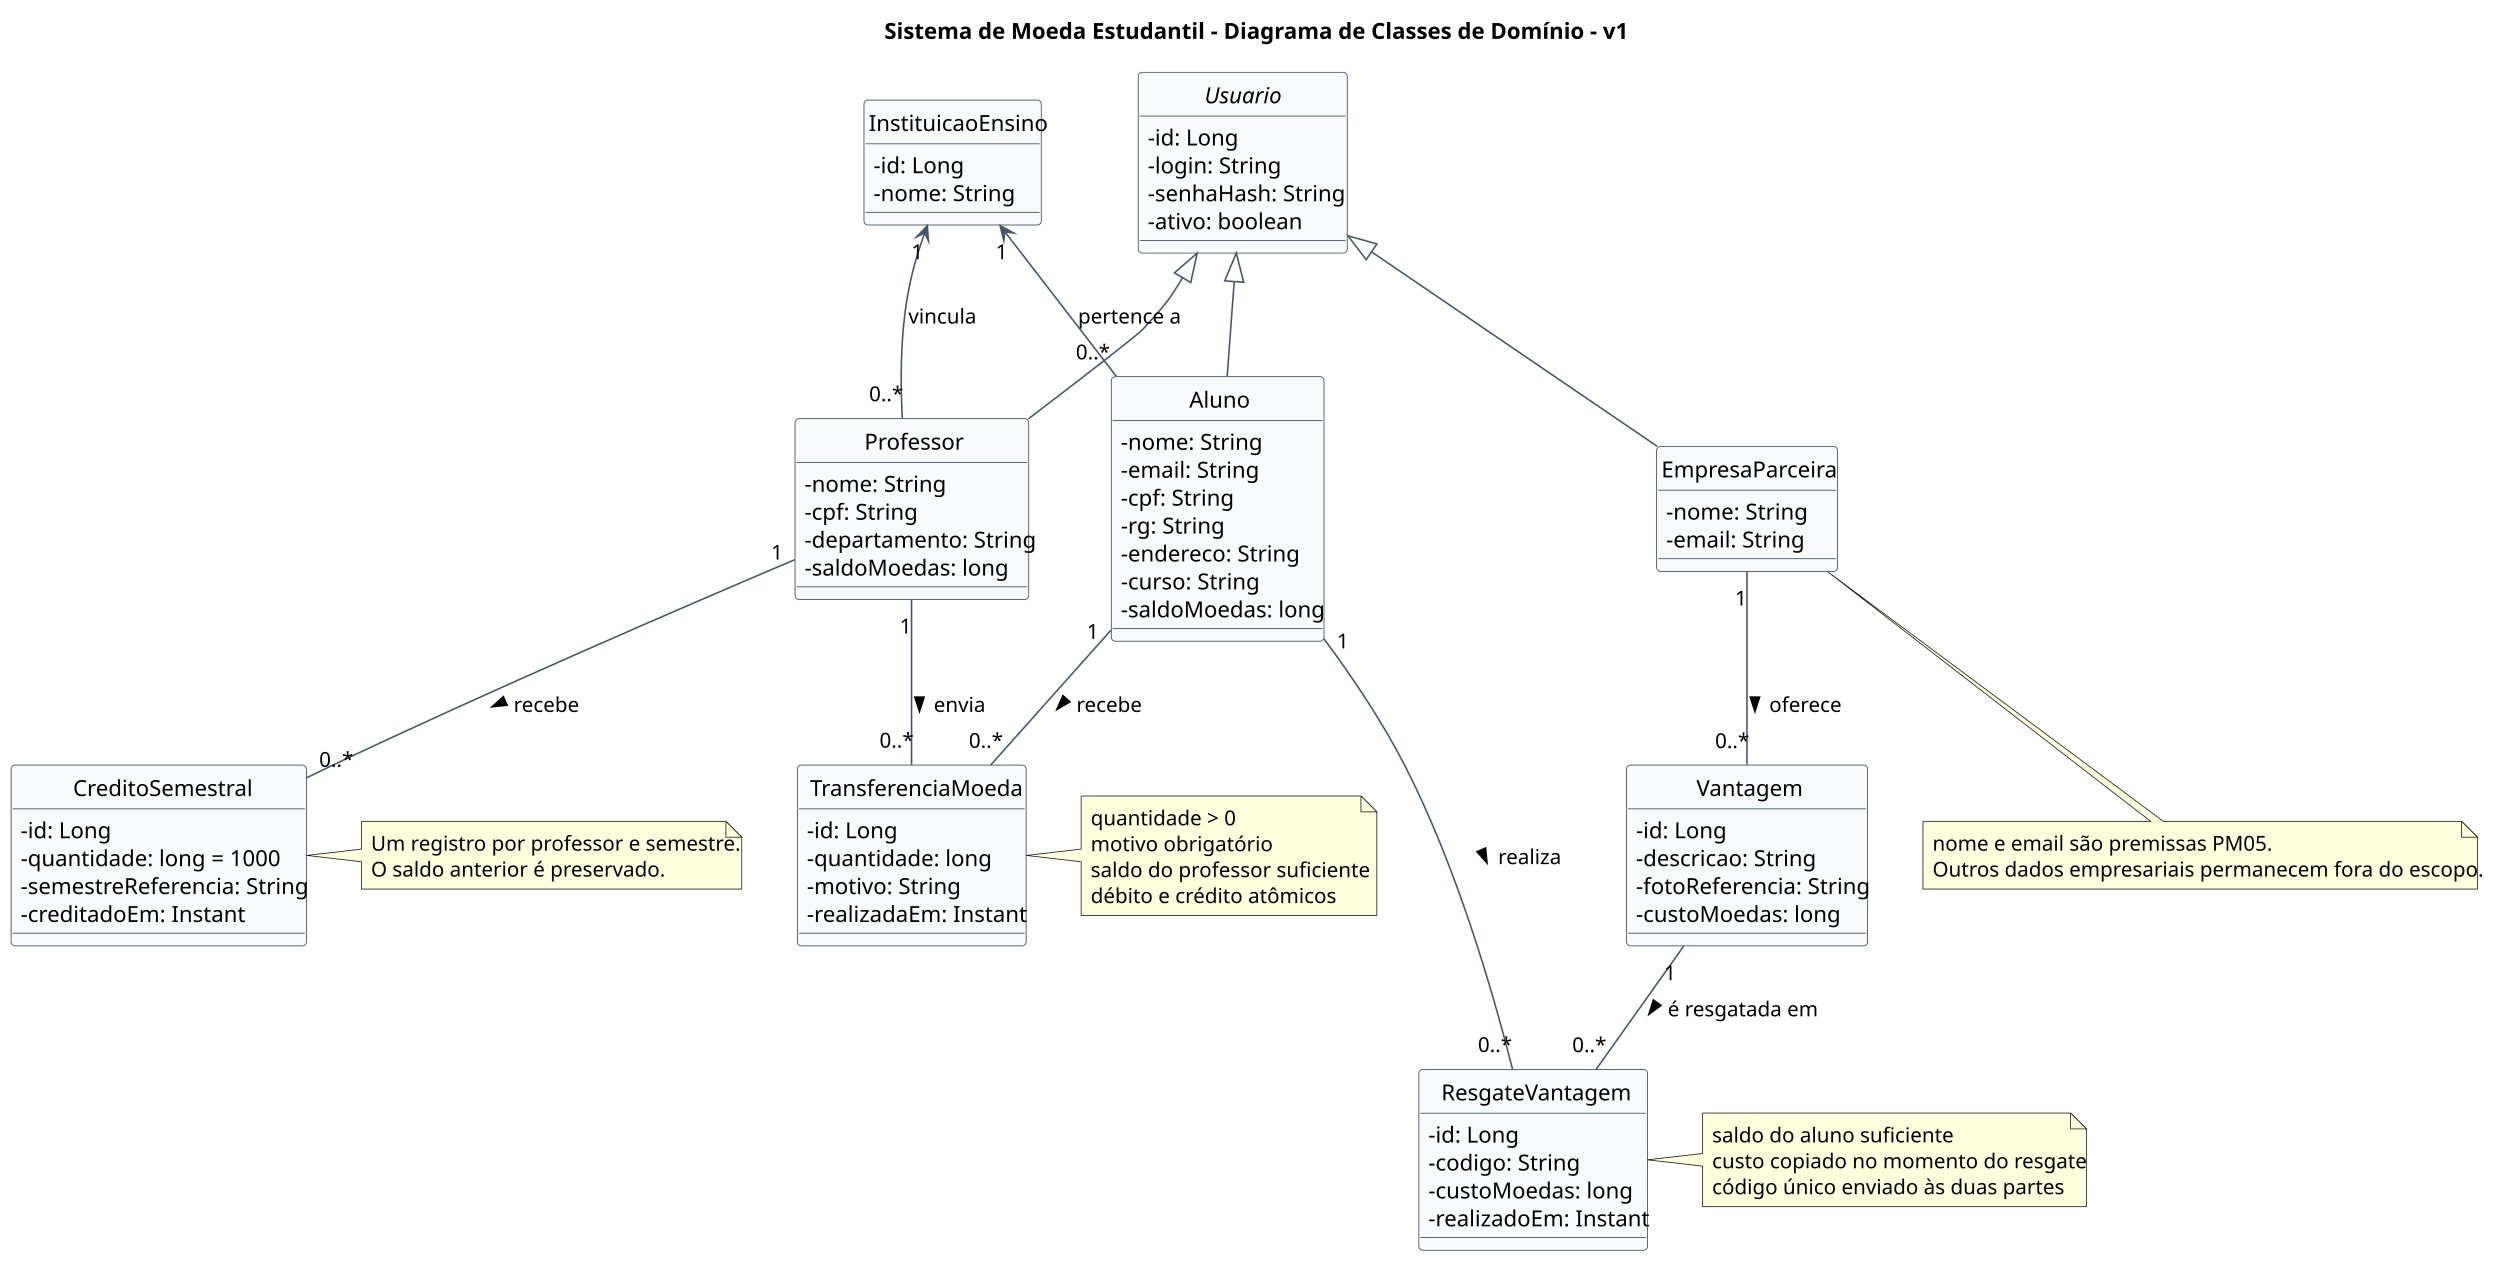
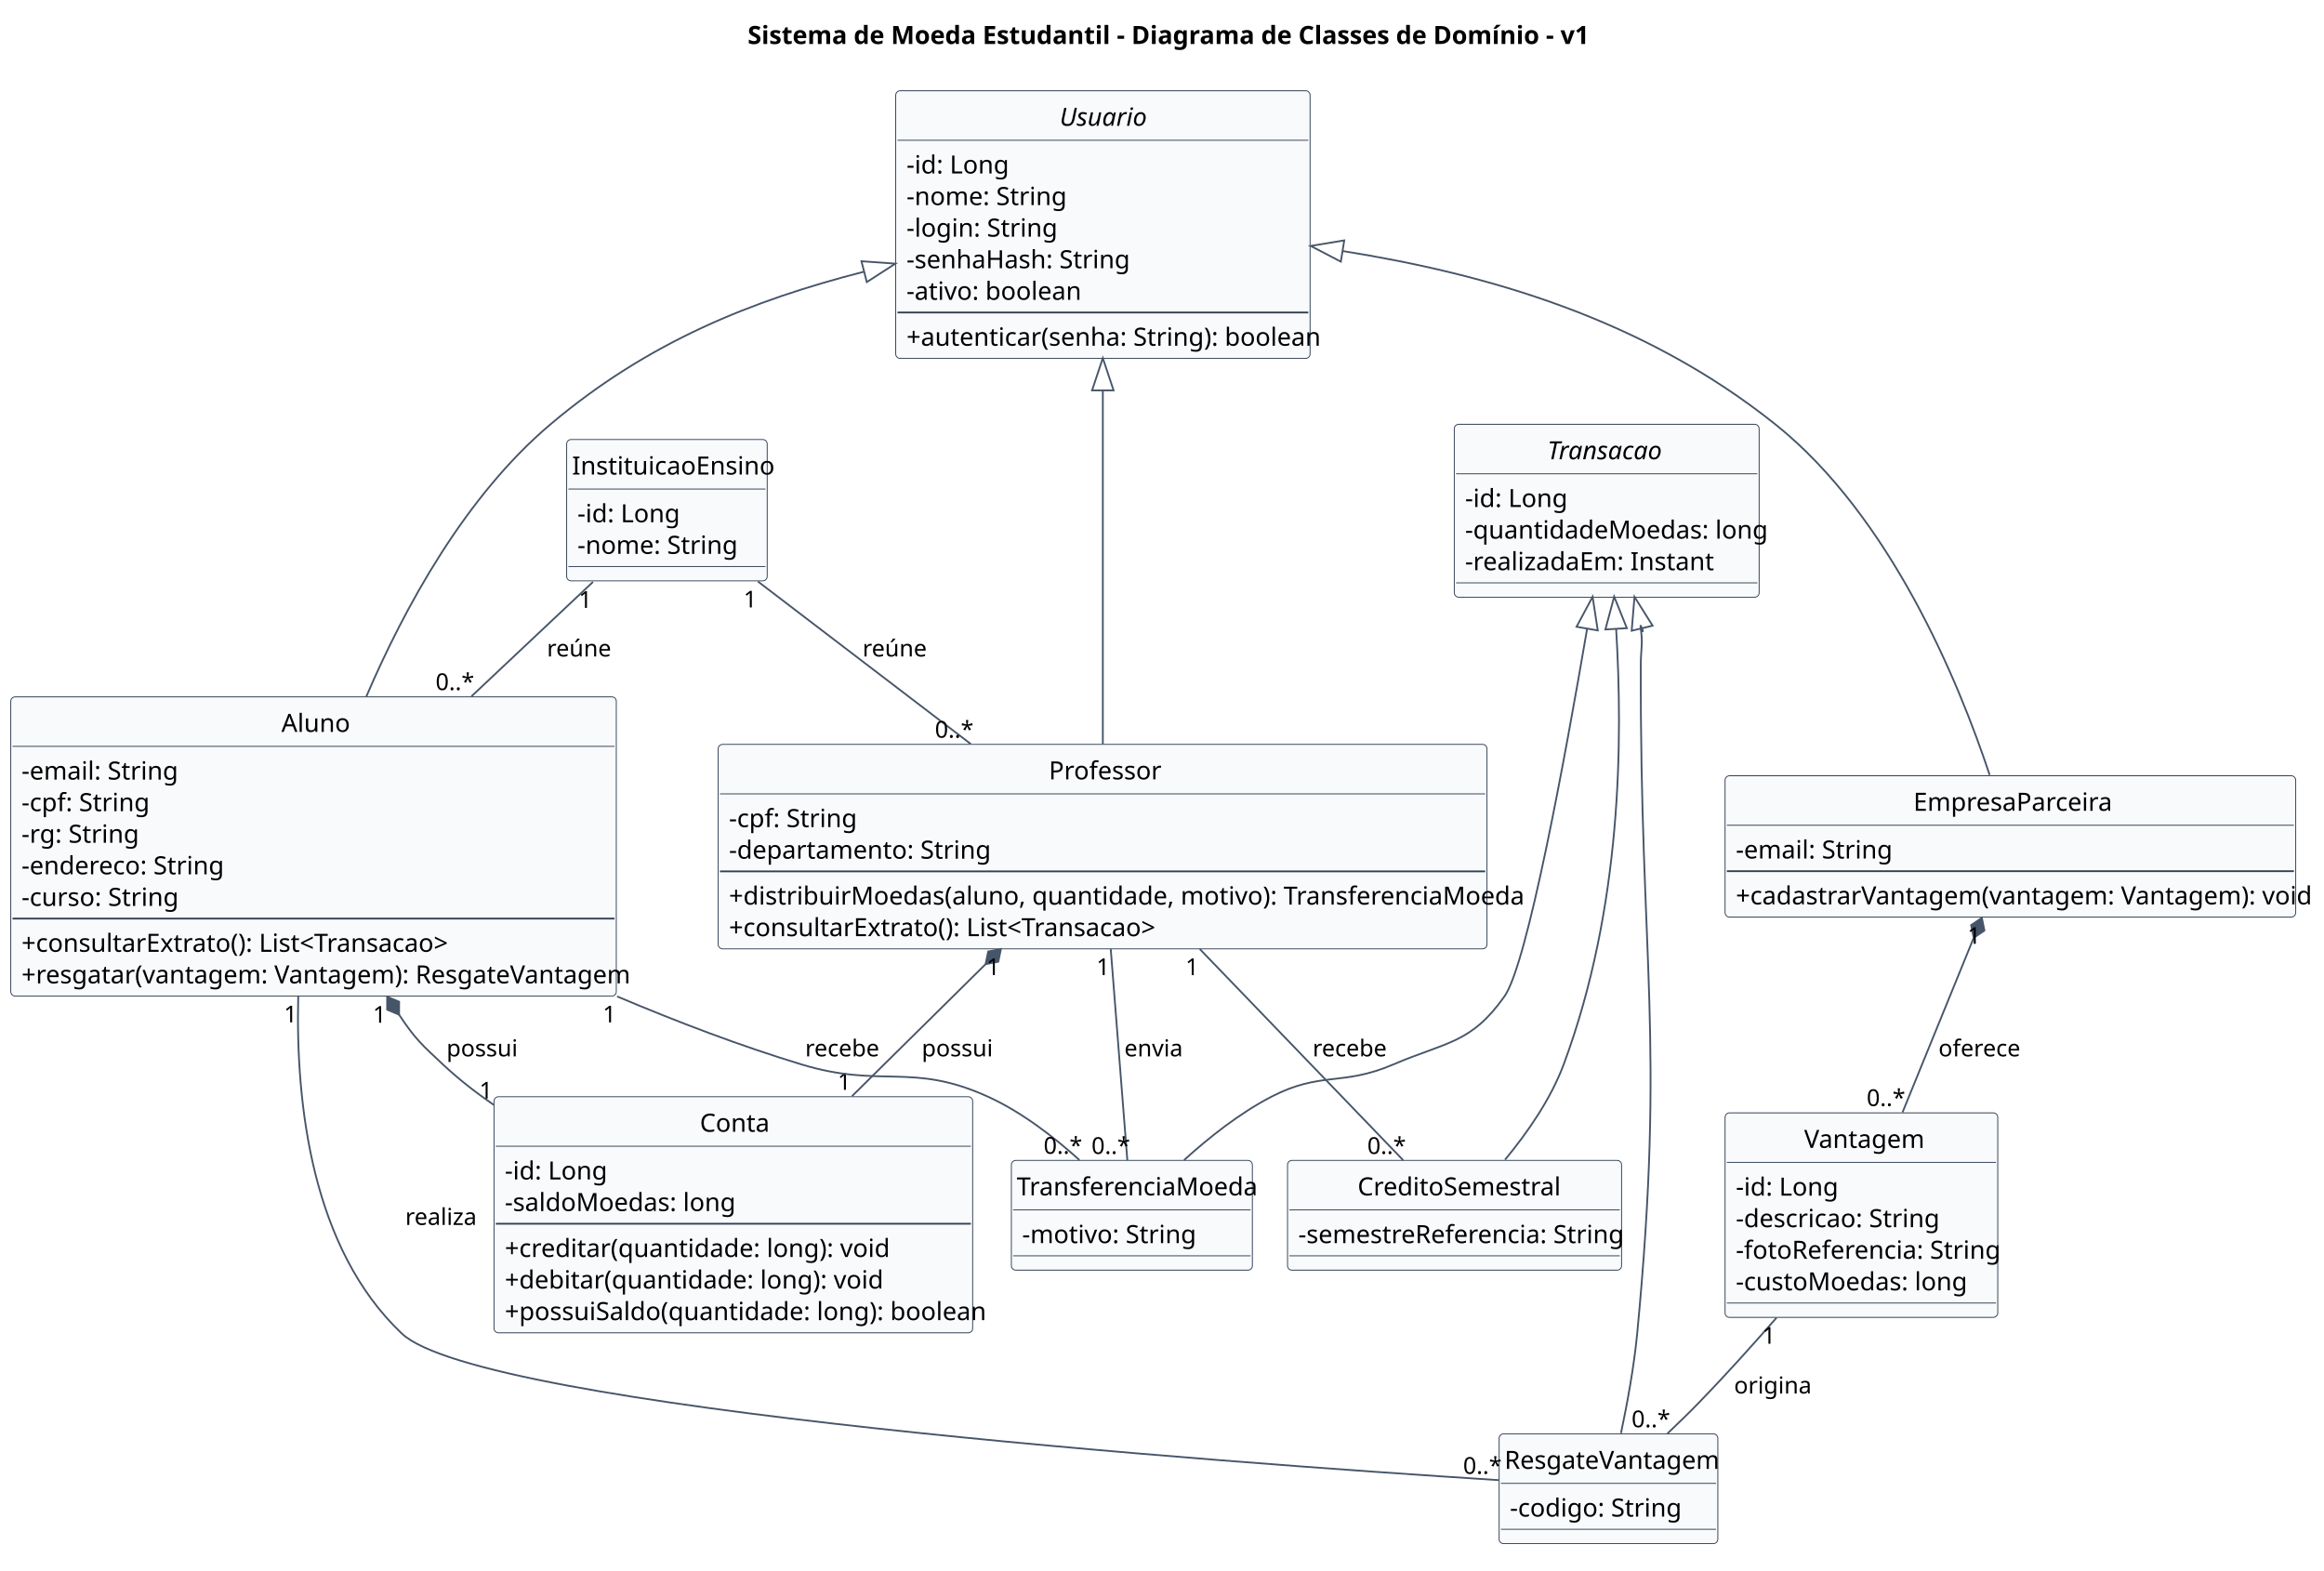
- <svg xmlns="http://www.w3.org/2000/svg" version="1.1" data-diagram-type="CLASS" style="width:1577px;height:803px;background:#FFFFFF;" width="1577px" height="803px" viewBox="0 0 1577 803" zoomAndPan="magnify" preserveAspectRatio="none" contentStyleType="text/css">
+ <svg xmlns="http://www.w3.org/2000/svg" version="1.1" data-diagram-type="CLASS" style="width:1296px;height:876px;background:#FFFFFF;" width="1296px" height="876px" viewBox="0 0 1296 876" zoomAndPan="magnify" preserveAspectRatio="none" contentStyleType="text/css">
  <defs />
  <g font-family="sans-serif" lengthAdjust="spacing">
-     <g class="title" data-source-line="1">
-       <text x="557.823" y="24.533" fill="#000" font-size="14" textLength="455.13" font-weight="700">Sistema de Moeda Estudantil - Diagrama de Classes de Domínio - v1</text>
+     <g class="title" data-source-line="2">
+       <text x="416.935" y="24.533" fill="#000" font-size="14" textLength="455.13" font-weight="700">Sistema de Moeda Estudantil - Diagrama de Classes de Domínio - v1</text>
    </g>
-     <g class="entity" data-qualified-name="Usuario" id="ent0001" data-source-line="11">
-       <rect x="718" y="45.609" width="131.841" height="114.047" fill="#F8FAFC" style="stroke:#334155;stroke-width:0.5;" rx="2.5" ry="2.5" />
-       <text x="759.8" y="65.143" fill="#000" font-size="14" textLength="48.241" font-style="italic">Usuario</text>
-       <line x1="719" y1="73.219" x2="848.841" y2="73.219" style="stroke:#334155;stroke-width:0.5;" />
-       <text x="724" y="91.752" fill="#000" font-size="14" textLength="54.482">-id: Long</text>
-       <text x="724" y="109.361" fill="#000" font-size="14" textLength="78.593">-login: String</text>
-       <text x="724" y="126.971" fill="#000" font-size="14" textLength="119.841">-senhaHash: String</text>
-       <text x="724" y="144.58" fill="#000" font-size="14" textLength="91.841">-ativo: boolean</text>
-       <line x1="719" y1="151.656" x2="848.841" y2="151.656" style="stroke:#334155;stroke-width:0.5;" />
+     <g class="entity" data-qualified-name="Usuario" id="ent0001" data-source-line="15">
+       <rect x="499.5" y="50.609" width="231.085" height="149.266" fill="#F8FAFC" style="stroke:#334155;stroke-width:0.5;" rx="2.5" ry="2.5" />
+       <text x="590.922" y="70.143" fill="#000" font-size="14" textLength="48.241" font-style="italic">Usuario</text>
+       <line x1="500.5" y1="78.219" x2="729.585" y2="78.219" style="stroke:#334155;stroke-width:0.5;" />
+       <text x="505.5" y="96.752" fill="#000" font-size="14" textLength="54.482">-id: Long</text>
+       <text x="505.5" y="114.361" fill="#000" font-size="14" textLength="84.034">-nome: String</text>
+       <text x="505.5" y="131.971" fill="#000" font-size="14" textLength="78.593">-login: String</text>
+       <text x="505.5" y="149.58" fill="#000" font-size="14" textLength="119.841">-senhaHash: String</text>
+       <text x="505.5" y="167.189" fill="#000" font-size="14" textLength="91.841">-ativo: boolean</text>
+       <line x1="500.5" y1="174.266" x2="729.585" y2="174.266" style="stroke:#334155;stroke-width:1;" />
+       <text x="505.5" y="192.799" fill="#000" font-size="14" textLength="219.085">+autenticar(senha: String): boolean</text>
    </g>
-     <g class="entity" data-qualified-name="Aluno" id="ent0002" data-source-line="18">
-       <rect x="701" y="237.609" width="134.186" height="166.875" fill="#F8FAFC" style="stroke:#334155;stroke-width:0.5;" rx="2.5" ry="2.5" />
-       <text x="750.189" y="257.143" fill="#000" font-size="14" textLength="35.807">Aluno</text>
-       <line x1="702" y1="265.219" x2="834.186" y2="265.219" style="stroke:#334155;stroke-width:0.5;" />
-       <text x="707" y="283.752" fill="#000" font-size="14" textLength="84.034">-nome: String</text>
-       <text x="707" y="301.361" fill="#000" font-size="14" textLength="82.469">-email: String</text>
-       <text x="707" y="318.971" fill="#000" font-size="14" textLength="67.689">-cpf: String</text>
-       <text x="707" y="336.58" fill="#000" font-size="14" textLength="61.462">-rg: String</text>
-       <text x="707" y="354.189" fill="#000" font-size="14" textLength="107.393">-endereco: String</text>
-       <text x="707" y="371.799" fill="#000" font-size="14" textLength="83.248">-curso: String</text>
-       <text x="707" y="389.408" fill="#000" font-size="14" textLength="122.186">-saldoMoedas: long</text>
-       <line x1="702" y1="396.484" x2="834.186" y2="396.484" style="stroke:#334155;stroke-width:0.5;" />
+     <g class="entity" data-qualified-name="Aluno" id="ent0002" data-source-line="25">
+       <rect x="6" y="388.609" width="337.685" height="166.875" fill="#F8FAFC" style="stroke:#334155;stroke-width:0.5;" rx="2.5" ry="2.5" />
+       <text x="156.939" y="408.143" fill="#000" font-size="14" textLength="35.807">Aluno</text>
+       <line x1="7" y1="416.219" x2="342.685" y2="416.219" style="stroke:#334155;stroke-width:0.5;" />
+       <text x="12" y="434.752" fill="#000" font-size="14" textLength="82.469">-email: String</text>
+       <text x="12" y="452.361" fill="#000" font-size="14" textLength="67.689">-cpf: String</text>
+       <text x="12" y="469.971" fill="#000" font-size="14" textLength="61.462">-rg: String</text>
+       <text x="12" y="487.58" fill="#000" font-size="14" textLength="107.393">-endereco: String</text>
+       <text x="12" y="505.189" fill="#000" font-size="14" textLength="83.248">-curso: String</text>
+       <line x1="7" y1="512.266" x2="342.685" y2="512.266" style="stroke:#334155;stroke-width:1;" />
+       <text x="12" y="530.799" fill="#000" font-size="14" textLength="230.72">+consultarExtrato(): List&lt;Transacao&gt;</text>
+       <text x="12" y="548.408" fill="#000" font-size="14" textLength="325.685">+resgatar(vantagem: Vantagem): ResgateVantagem</text>
    </g>
-     <g class="entity" data-qualified-name="Professor" id="ent0003" data-source-line="28">
-       <rect x="501.5" y="264.109" width="147.406" height="114.047" fill="#F8FAFC" style="stroke:#334155;stroke-width:0.5;" rx="2.5" ry="2.5" />
-       <text x="545.248" y="283.643" fill="#000" font-size="14" textLength="59.91">Professor</text>
-       <line x1="502.5" y1="291.719" x2="647.906" y2="291.719" style="stroke:#334155;stroke-width:0.5;" />
-       <text x="507.5" y="310.252" fill="#000" font-size="14" textLength="84.034">-nome: String</text>
-       <text x="507.5" y="327.861" fill="#000" font-size="14" textLength="67.689">-cpf: String</text>
-       <text x="507.5" y="345.471" fill="#000" font-size="14" textLength="135.406">-departamento: String</text>
-       <text x="507.5" y="363.08" fill="#000" font-size="14" textLength="122.186">-saldoMoedas: long</text>
-       <line x1="502.5" y1="370.156" x2="647.906" y2="370.156" style="stroke:#334155;stroke-width:0.5;" />
+     <g class="entity" data-qualified-name="Professor" id="ent0003" data-source-line="36">
+       <rect x="400.5" y="415.109" width="428.726" height="114.047" fill="#F8FAFC" style="stroke:#334155;stroke-width:0.5;" rx="2.5" ry="2.5" />
+       <text x="584.908" y="434.643" fill="#000" font-size="14" textLength="59.91">Professor</text>
+       <line x1="401.5" y1="442.719" x2="828.226" y2="442.719" style="stroke:#334155;stroke-width:0.5;" />
+       <text x="406.5" y="461.252" fill="#000" font-size="14" textLength="67.689">-cpf: String</text>
+       <text x="406.5" y="478.861" fill="#000" font-size="14" textLength="135.406">-departamento: String</text>
+       <line x1="401.5" y1="485.938" x2="828.226" y2="485.938" style="stroke:#334155;stroke-width:1;" />
+       <text x="406.5" y="504.471" fill="#000" font-size="14" textLength="416.726">+distribuirMoedas(aluno, quantidade, motivo): TransferenciaMoeda</text>
+       <text x="406.5" y="522.08" fill="#000" font-size="14" textLength="230.72">+consultarExtrato(): List&lt;Transacao&gt;</text>
    </g>
-     <g class="entity" data-qualified-name="EmpresaParceira" id="ent0004" data-source-line="35">
-       <rect x="1045" y="281.609" width="114.151" height="78.828" fill="#F8FAFC" style="stroke:#334155;stroke-width:0.5;" rx="2.5" ry="2.5" />
-       <text x="1048" y="301.143" fill="#000" font-size="14" textLength="108.151">EmpresaParceira</text>
-       <line x1="1046" y1="309.219" x2="1158.151" y2="309.219" style="stroke:#334155;stroke-width:0.5;" />
-       <text x="1051" y="327.752" fill="#000" font-size="14" textLength="84.034">-nome: String</text>
-       <text x="1051" y="345.361" fill="#000" font-size="14" textLength="82.469">-email: String</text>
-       <line x1="1046" y1="352.438" x2="1158.151" y2="352.438" style="stroke:#334155;stroke-width:0.5;" />
+     <g class="entity" data-qualified-name="EmpresaParceira" id="ent0004" data-source-line="44">
+       <rect x="962" y="432.609" width="318.223" height="78.828" fill="#F8FAFC" style="stroke:#334155;stroke-width:0.5;" rx="2.5" ry="2.5" />
+       <text x="1067.036" y="452.143" fill="#000" font-size="14" textLength="108.151">EmpresaParceira</text>
+       <line x1="963" y1="460.219" x2="1279.223" y2="460.219" style="stroke:#334155;stroke-width:0.5;" />
+       <text x="968" y="478.752" fill="#000" font-size="14" textLength="82.469">-email: String</text>
+       <line x1="963" y1="485.828" x2="1279.223" y2="485.828" style="stroke:#334155;stroke-width:1;" />
+       <text x="968" y="504.361" fill="#000" font-size="14" textLength="306.223">+cadastrarVantagem(vantagem: Vantagem): void</text>
    </g>
-     <g class="entity" data-qualified-name="InstituicaoEnsino" id="ent0005" data-source-line="40">
-       <rect x="545" y="63.109" width="111.841" height="78.828" fill="#F8FAFC" style="stroke:#334155;stroke-width:0.5;" rx="2.5" ry="2.5" />
-       <text x="548" y="82.643" fill="#000" font-size="14" textLength="105.841">InstituicaoEnsino</text>
-       <line x1="546" y1="90.719" x2="655.841" y2="90.719" style="stroke:#334155;stroke-width:0.5;" />
-       <text x="551" y="109.252" fill="#000" font-size="14" textLength="54.482">-id: Long</text>
-       <text x="551" y="126.861" fill="#000" font-size="14" textLength="84.034">-nome: String</text>
-       <line x1="546" y1="133.938" x2="655.841" y2="133.938" style="stroke:#334155;stroke-width:0.5;" />
+     <g class="entity" data-qualified-name="Conta" id="ent0005" data-source-line="50">
+       <rect x="275.5" y="611.609" width="266.919" height="131.656" fill="#F8FAFC" style="stroke:#334155;stroke-width:0.5;" rx="2.5" ry="2.5" />
+       <text x="390.28" y="631.143" fill="#000" font-size="14" textLength="37.358">Conta</text>
+       <line x1="276.5" y1="639.219" x2="541.419" y2="639.219" style="stroke:#334155;stroke-width:0.5;" />
+       <text x="281.5" y="657.752" fill="#000" font-size="14" textLength="54.482">-id: Long</text>
+       <text x="281.5" y="675.361" fill="#000" font-size="14" textLength="122.186">-saldoMoedas: long</text>
+       <line x1="276.5" y1="682.438" x2="541.419" y2="682.438" style="stroke:#334155;stroke-width:1;" />
+       <text x="281.5" y="700.971" fill="#000" font-size="14" textLength="201.182">+creditar(quantidade: long): void</text>
+       <text x="281.5" y="718.58" fill="#000" font-size="14" textLength="197.306">+debitar(quantidade: long): void</text>
+       <text x="281.5" y="736.189" fill="#000" font-size="14" textLength="254.919">+possuiSaldo(quantidade: long): boolean</text>
    </g>
-     <g class="entity" data-qualified-name="Vantagem" id="ent0006" data-source-line="45">
-       <rect x="1026" y="482.609" width="152.068" height="114.047" fill="#F8FAFC" style="stroke:#334155;stroke-width:0.5;" rx="2.5" ry="2.5" />
-       <text x="1070.124" y="502.143" fill="#000" font-size="14" textLength="63.82">Vantagem</text>
-       <line x1="1027" y1="510.219" x2="1177.068" y2="510.219" style="stroke:#334155;stroke-width:0.5;" />
-       <text x="1032" y="528.752" fill="#000" font-size="14" textLength="54.482">-id: Long</text>
-       <text x="1032" y="546.361" fill="#000" font-size="14" textLength="108.931">-descricao: String</text>
-       <text x="1032" y="563.971" fill="#000" font-size="14" textLength="140.068">-fotoReferencia: String</text>
-       <text x="1032" y="581.58" fill="#000" font-size="14" textLength="122.179">-custoMoedas: long</text>
-       <line x1="1027" y1="588.656" x2="1177.068" y2="588.656" style="stroke:#334155;stroke-width:0.5;" />
+     <g class="entity" data-qualified-name="InstituicaoEnsino" id="ent0006" data-source-line="59">
+       <rect x="316" y="245.109" width="111.841" height="78.828" fill="#F8FAFC" style="stroke:#334155;stroke-width:0.5;" rx="2.5" ry="2.5" />
+       <text x="319" y="264.643" fill="#000" font-size="14" textLength="105.841">InstituicaoEnsino</text>
+       <line x1="317" y1="272.719" x2="426.841" y2="272.719" style="stroke:#334155;stroke-width:0.5;" />
+       <text x="322" y="291.252" fill="#000" font-size="14" textLength="54.482">-id: Long</text>
+       <text x="322" y="308.861" fill="#000" font-size="14" textLength="84.034">-nome: String</text>
+       <line x1="317" y1="315.938" x2="426.841" y2="315.938" style="stroke:#334155;stroke-width:0.5;" />
    </g>
-     <g class="entity" data-qualified-name="TransferenciaMoeda" id="ent0007" data-source-line="52">
-       <rect x="503" y="482.609" width="144.282" height="114.047" fill="#F8FAFC" style="stroke:#334155;stroke-width:0.5;" rx="2.5" ry="2.5" />
-       <text x="510.941" y="502.143" fill="#000" font-size="14" textLength="128.399">TransferenciaMoeda</text>
-       <line x1="504" y1="510.219" x2="646.282" y2="510.219" style="stroke:#334155;stroke-width:0.5;" />
-       <text x="509" y="528.752" fill="#000" font-size="14" textLength="54.482">-id: Long</text>
-       <text x="509" y="546.361" fill="#000" font-size="14" textLength="108.199">-quantidade: long</text>
-       <text x="509" y="563.971" fill="#000" font-size="14" textLength="90.248">-motivo: String</text>
-       <text x="509" y="581.58" fill="#000" font-size="14" textLength="132.282">-realizadaEm: Instant</text>
-       <line x1="504" y1="588.656" x2="646.282" y2="588.656" style="stroke:#334155;stroke-width:0.5;" />
+     <g class="entity" data-qualified-name="Vantagem" id="ent0007" data-source-line="64">
+       <rect x="962" y="620.609" width="152.068" height="114.047" fill="#F8FAFC" style="stroke:#334155;stroke-width:0.5;" rx="2.5" ry="2.5" />
+       <text x="1006.124" y="640.143" fill="#000" font-size="14" textLength="63.82">Vantagem</text>
+       <line x1="963" y1="648.219" x2="1113.068" y2="648.219" style="stroke:#334155;stroke-width:0.5;" />
+       <text x="968" y="666.752" fill="#000" font-size="14" textLength="54.482">-id: Long</text>
+       <text x="968" y="684.361" fill="#000" font-size="14" textLength="108.931">-descricao: String</text>
+       <text x="968" y="701.971" fill="#000" font-size="14" textLength="140.068">-fotoReferencia: String</text>
+       <text x="968" y="719.58" fill="#000" font-size="14" textLength="122.179">-custoMoedas: long</text>
+       <line x1="963" y1="726.656" x2="1113.068" y2="726.656" style="stroke:#334155;stroke-width:0.5;" />
    </g>
-     <g class="entity" data-qualified-name="ResgateVantagem" id="ent0008" data-source-line="59">
-       <rect x="895" y="674.609" width="144.282" height="114.047" fill="#F8FAFC" style="stroke:#334155;stroke-width:0.5;" rx="2.5" ry="2.5" />
-       <text x="909.159" y="694.143" fill="#000" font-size="14" textLength="115.965">ResgateVantagem</text>
-       <line x1="896" y1="702.219" x2="1038.282" y2="702.219" style="stroke:#334155;stroke-width:0.5;" />
-       <text x="901" y="720.752" fill="#000" font-size="14" textLength="54.482">-id: Long</text>
-       <text x="901" y="738.361" fill="#000" font-size="14" textLength="90.269">-codigo: String</text>
-       <text x="901" y="755.971" fill="#000" font-size="14" textLength="122.179">-custoMoedas: long</text>
-       <text x="901" y="773.58" fill="#000" font-size="14" textLength="132.282">-realizadoEm: Instant</text>
-       <line x1="896" y1="780.656" x2="1038.282" y2="780.656" style="stroke:#334155;stroke-width:0.5;" />
+     <g class="entity" data-qualified-name="Transacao" id="ent0008" data-source-line="71">
+       <rect x="811" y="236.609" width="170.006" height="96.438" fill="#F8FAFC" style="stroke:#334155;stroke-width:0.5;" rx="2.5" ry="2.5" />
+       <text x="862.931" y="256.143" fill="#000" font-size="14" textLength="66.145" font-style="italic">Transacao</text>
+       <line x1="812" y1="264.219" x2="980.006" y2="264.219" style="stroke:#334155;stroke-width:0.5;" />
+       <text x="817" y="282.752" fill="#000" font-size="14" textLength="54.482">-id: Long</text>
+       <text x="817" y="300.361" fill="#000" font-size="14" textLength="158.006">-quantidadeMoedas: long</text>
+       <text x="817" y="317.971" fill="#000" font-size="14" textLength="132.282">-realizadaEm: Instant</text>
+       <line x1="812" y1="325.047" x2="980.006" y2="325.047" style="stroke:#334155;stroke-width:0.5;" />
    </g>
-     <g class="entity" data-qualified-name="CreditoSemestral" id="ent0009" data-source-line="66">
-       <rect x="7" y="482.609" width="186.289" height="114.047" fill="#F8FAFC" style="stroke:#334155;stroke-width:0.5;" rx="2.5" ry="2.5" />
-       <text x="46.069" y="502.143" fill="#000" font-size="14" textLength="108.151">CreditoSemestral</text>
-       <line x1="8" y1="510.219" x2="192.289" y2="510.219" style="stroke:#334155;stroke-width:0.5;" />
-       <text x="13" y="528.752" fill="#000" font-size="14" textLength="54.482">-id: Long</text>
-       <text x="13" y="546.361" fill="#000" font-size="14" textLength="155.299">-quantidade: long = 1000</text>
-       <text x="13" y="563.971" fill="#000" font-size="14" textLength="174.289">-semestreReferencia: String</text>
-       <text x="13" y="581.58" fill="#000" font-size="14" textLength="133.062">-creditadoEm: Instant</text>
-       <line x1="8" y1="588.656" x2="192.289" y2="588.656" style="stroke:#334155;stroke-width:0.5;" />
+     <g class="entity" data-qualified-name="TransferenciaMoeda" id="ent0009" data-source-line="77">
+       <rect x="564" y="647.109" width="134.399" height="61.219" fill="#F8FAFC" style="stroke:#334155;stroke-width:0.5;" rx="2.5" ry="2.5" />
+       <text x="567" y="666.643" fill="#000" font-size="14" textLength="128.399">TransferenciaMoeda</text>
+       <line x1="565" y1="674.719" x2="697.399" y2="674.719" style="stroke:#334155;stroke-width:0.5;" />
+       <text x="570" y="693.252" fill="#000" font-size="14" textLength="90.248">-motivo: String</text>
+       <line x1="565" y1="700.328" x2="697.399" y2="700.328" style="stroke:#334155;stroke-width:0.5;" />
    </g>
-     <g class="entity" data-qualified-name="GMN21" id="ent0022" data-source-line="90">
-       <path d="M682,502.109 L682,535.609 L647.27,539.609 L682,543.609 L682,577.516 A0,0 0 0 0 682,577.516 L868.483,577.516 A0,0 0 0 0 868.483,577.516 L868.483,512.109 L858.483,502.109 L682,502.109 A0,0 0 0 0 682,502.109" style="stroke:#181818;stroke-width:0.5;" fill="#FEFFDD" />
-       <path d="M858.483,502.109 L858.483,512.109 L868.483,512.109 L858.483,502.109" style="stroke:#181818;stroke-width:0.5;" fill="#FEFFDD" />
-       <text x="688" y="520.604" fill="#000" font-size="13" textLength="86.385">quantidade &gt; 0</text>
-       <text x="688" y="536.956" fill="#000" font-size="13" textLength="103.327">motivo obrigatório</text>
-       <text x="688" y="553.308" fill="#000" font-size="13" textLength="165.483">saldo do professor suficiente</text>
-       <text x="688" y="569.659" fill="#000" font-size="13" textLength="144.523">débito e crédito atômicos</text>
+     <g class="entity" data-qualified-name="CreditoSemestral" id="ent0010" data-source-line="81">
+       <rect x="718" y="647.109" width="186.289" height="61.219" fill="#F8FAFC" style="stroke:#334155;stroke-width:0.5;" rx="2.5" ry="2.5" />
+       <text x="757.069" y="666.643" fill="#000" font-size="14" textLength="108.151">CreditoSemestral</text>
+       <line x1="719" y1="674.719" x2="903.289" y2="674.719" style="stroke:#334155;stroke-width:0.5;" />
+       <text x="724" y="693.252" fill="#000" font-size="14" textLength="174.289">-semestreReferencia: String</text>
+       <line x1="719" y1="700.328" x2="903.289" y2="700.328" style="stroke:#334155;stroke-width:0.5;" />
    </g>
-     <g class="entity" data-qualified-name="GMN24" id="ent0025" data-source-line="97">
-       <path d="M1074,702.109 L1074,727.609 L1039.14,731.609 L1074,735.609 L1074,761.164 A0,0 0 0 0 1074,761.164 L1316.14,761.164 A0,0 0 0 0 1316.14,761.164 L1316.14,712.109 L1306.14,702.109 L1074,702.109 A0,0 0 0 0 1074,702.109" style="stroke:#181818;stroke-width:0.5;" fill="#FEFFDD" />
-       <path d="M1306.14,702.109 L1306.14,712.109 L1316.14,712.109 L1306.14,702.109" style="stroke:#181818;stroke-width:0.5;" fill="#FEFFDD" />
-       <text x="1080" y="720.604" fill="#000" font-size="13" textLength="143.102">saldo do aluno suficiente</text>
-       <text x="1080" y="736.956" fill="#000" font-size="13" textLength="221.14">custo copiado no momento do resgate</text>
-       <text x="1080" y="753.308" fill="#000" font-size="13" textLength="211.034">código único enviado às duas partes</text>
+     <g class="entity" data-qualified-name="ResgateVantagem" id="ent0011" data-source-line="85">
+       <rect x="836" y="799.609" width="121.965" height="61.219" fill="#F8FAFC" style="stroke:#334155;stroke-width:0.5;" rx="2.5" ry="2.5" />
+       <text x="839" y="819.143" fill="#000" font-size="14" textLength="115.965">ResgateVantagem</text>
+       <line x1="837" y1="827.219" x2="956.965" y2="827.219" style="stroke:#334155;stroke-width:0.5;" />
+       <text x="842" y="845.752" fill="#000" font-size="14" textLength="90.269">-codigo: String</text>
+       <line x1="837" y1="852.828" x2="956.965" y2="852.828" style="stroke:#334155;stroke-width:0.5;" />
    </g>
-     <g class="entity" data-qualified-name="GMN27" id="ent0028" data-source-line="103">
-       <path d="M228,518.109 L228,535.609 L193.48,539.609 L228,543.609 L228,560.813 A0,0 0 0 0 228,560.813 L467.905,560.813 A0,0 0 0 0 467.905,560.813 L467.905,528.109 L457.905,518.109 L228,518.109 A0,0 0 0 0 228,518.109" style="stroke:#181818;stroke-width:0.5;" fill="#FEFFDD" />
-       <path d="M457.905,518.109 L457.905,528.109 L467.905,528.109 L457.905,518.109" style="stroke:#181818;stroke-width:0.5;" fill="#FEFFDD" />
-       <text x="234" y="536.604" fill="#000" font-size="13" textLength="218.905">Um registro por professor e semestre.</text>
-       <text x="234" y="552.956" fill="#000" font-size="13" textLength="175.595">O saldo anterior é preservado.</text>
+     <g class="link" data-entity-1="ent0001" data-entity-2="ent0002" id="lnk12" data-link-type="extension">
+       <polygon points="499.326,147.021,480.4,145.682,483.381,157.305,499.326,147.021" fill="none" style="stroke:#475569;stroke-width:1;stroke-linejoin:miter;stroke-miterlimit:10;" />
+       <path d="M481.891,151.494 C419.42,167.518 361.58,190.518 307,236.609 C259.527,276.699 225.753,338.428 204.258,388.49" style="stroke:#475569;stroke-width:1;" fill="none" />
    </g>
-     <g class="entity" data-qualified-name="GMN30" id="ent0031" data-source-line="108">
-       <path d="M1213,518.109 L1213,560.813 A0,0 0 0 0 1213,560.813 L1562.777,560.813 A0,0 0 0 0 1562.777,560.813 L1562.777,528.109 L1552.777,518.109 L1364.64,518.109 L1153.13,360.819 L1356.64,518.109 L1213,518.109 A0,0 0 0 0 1213,518.109" style="stroke:#181818;stroke-width:0.5;" fill="#FEFFDD" />
-       <path d="M1552.777,518.109 L1552.777,528.109 L1562.777,528.109 L1552.777,518.109" style="stroke:#181818;stroke-width:0.5;" fill="#FEFFDD" />
-       <text x="1219" y="536.604" fill="#000" font-size="13" textLength="206.642">nome e email são premissas PM05.</text>
-       <text x="1219" y="552.956" fill="#000" font-size="13" textLength="328.777">Outros dados empresariais permanecem fora do escopo.</text>
+     <g class="link" data-entity-1="ent0001" data-entity-2="ent0003" id="lnk13" data-link-type="extension">
+       <polygon points="615,199.697,609,217.697,621,217.697,615,199.697" fill="none" style="stroke:#475569;stroke-width:1;stroke-linejoin:miter;stroke-miterlimit:10;" />
+       <path d="M615,217.697 C615,282.112 615,356.321 615,414.949" style="stroke:#475569;stroke-width:1;" fill="none" />
    </g>
-     <g class="link" data-entity-1="ent0001" data-entity-2="ent0002" id="lnk10" data-source-line="73" data-link-type="extension">
-       <path d="M778.533,177.6 C776.783,201.28 776.03,211.389 774.11,237.369" style="stroke:#475569;stroke-width:1;" fill="none" id="Usuario-backto-Aluno" codeLine="73" />
-       <polygon points="779.86,159.649,772.55,177.158,784.517,178.043,779.86,159.649" fill="none" style="stroke:#475569;stroke-width:1;stroke-linejoin:miter;stroke-miterlimit:10;" />
+     <g class="link" data-entity-1="ent0001" data-entity-2="ent0004" id="lnk14" data-link-type="extension">
+       <polygon points="730.907,137.154,747.737,145.914,749.627,134.064,730.907,137.154" fill="none" style="stroke:#475569;stroke-width:1;stroke-linejoin:miter;stroke-miterlimit:10;" />
+       <path d="M748.682,139.989 C828.714,152.754 915.887,177.415 990,236.609 C1054.313,287.976 1092.214,379.982 1109.553,432.172" style="stroke:#475569;stroke-width:1;" fill="none" />
    </g>
-     <g class="link" data-entity-1="ent0001" data-entity-2="ent0003" id="lnk11" data-source-line="74" data-link-type="extension">
-       <path d="M745.973,175.147 C736.253,191.477 733.8,193.289 721,207.609 C717.69,211.309 683.34,237.819 648.78,264.169" style="stroke:#475569;stroke-width:1;" fill="none" id="Usuario-backto-Professor" codeLine="74" />
-       <polygon points="755.18,159.679,740.818,172.078,751.129,178.216,755.18,159.679" fill="none" style="stroke:#475569;stroke-width:1;stroke-linejoin:miter;stroke-miterlimit:10;" />
+     <g class="link" data-entity-1="ent0002" data-entity-2="ent0005" id="lnk15" data-link-type="composition">
+       <polygon points="215.921,555.85,215.9,563.062,222.549,565.854,222.569,558.643,215.921,555.85" fill="#475569" style="stroke:#475569;stroke-width:1;stroke-linejoin:miter;stroke-miterlimit:10;" />
+       <path d="M222.549,565.854 C231.578,579.482 235.351,582.696 247,593.609 C255.648,601.712 265.238,609.221 275.31,616.138" style="stroke:#475569;stroke-width:1;" fill="none" />
+       <text x="249" y="589.104" fill="#000" font-size="13" textLength="37.578">possui</text>
+       <text x="267.31" y="612.633" fill="#000" font-size="13">1</text>
+       <text x="207.921" y="570.346" fill="#000" font-size="13">1</text>
    </g>
-     <g class="link" data-entity-1="ent0001" data-entity-2="ent0004" id="lnk12" data-source-line="75" data-link-type="extension">
-       <path d="M865.158,158.86 C922.858,198.15 990.72,244.349 1045.38,281.559" style="stroke:#475569;stroke-width:1;" fill="none" id="Usuario-backto-EmpresaParceira" codeLine="75" />
-       <polygon points="850.28,148.729,861.781,163.82,868.535,153.901,850.28,148.729" fill="none" style="stroke:#475569;stroke-width:1;stroke-linejoin:miter;stroke-miterlimit:10;" />
+     <g class="link" data-entity-1="ent0003" data-entity-2="ent0005" id="lnk16" data-link-type="composition">
+       <polygon points="558.164,529.255,551.085,530.626,549.627,537.689,556.707,536.318,558.164,529.255" fill="#475569" style="stroke:#475569;stroke-width:1;stroke-linejoin:miter;stroke-miterlimit:10;" />
+       <path d="M549.627,537.689 C523.904,563.1 501.873,584.863 475.127,611.285" style="stroke:#475569;stroke-width:1;" fill="none" />
+       <text x="514" y="589.104" fill="#000" font-size="13" textLength="37.578">possui</text>
+       <text x="467.127" y="607.78" fill="#000" font-size="13">1</text>
+       <text x="550.164" y="543.75" fill="#000" font-size="13">1</text>
    </g>
-     <g class="link" data-entity-1="ent0005" data-entity-2="ent0002" id="lnk13" data-source-line="77" data-link-type="dependency">
-       <path d="M633.913,146.279 C654.263,172.669 678.95,204.669 704.16,237.339" style="stroke:#475569;stroke-width:1;" fill="none" id="InstituicaoEnsino-backto-Aluno" codeLine="77" />
-       <polygon points="630.86,142.319,633.188,151.889,633.913,146.279,639.523,147.004,630.86,142.319" fill="#475569" style="stroke:#475569;stroke-width:1;stroke-linejoin:miter;stroke-miterlimit:10;" />
-       <text x="680" y="204.104" fill="#000" font-size="13" textLength="61.433">pertence a</text>
-       <text x="628.092" y="163.46" fill="#000" font-size="13">1</text>
-       <text x="678.643" y="226.682" fill="#000" font-size="13" textLength="19.513">0..*</text>
+     <g class="link" data-entity-1="ent0006" data-entity-2="ent0002" id="lnk17" data-link-type="association">
+       <path d="M330.702,324.496 C310.958,343.088 286.521,366.099 262.905,388.336" style="stroke:#475569;stroke-width:1;" fill="none" />
+       <text x="305" y="366.104" fill="#000" font-size="13" textLength="33.249">reúne</text>
+       <text x="242.905" y="384.831" fill="#000" font-size="13" textLength="19.513">0..*</text>
+       <text x="322.702" y="338.991" fill="#000" font-size="13">1</text>
    </g>
-     <g class="link" data-entity-1="ent0005" data-entity-2="ent0003" id="lnk14" data-source-line="78" data-link-type="dependency">
-       <path d="M583.278,147.014 C578.038,161.584 574.6,173.749 572,189.609 C568.04,213.759 567.95,240.759 569.18,263.909" style="stroke:#475569;stroke-width:1;" fill="none" id="InstituicaoEnsino-backto-Professor" codeLine="78" />
-       <polygon points="584.97,142.309,578.16,149.425,583.278,147.014,585.688,152.132,584.97,142.309" fill="#475569" style="stroke:#475569;stroke-width:1;stroke-linejoin:miter;stroke-miterlimit:10;" />
-       <text x="573" y="204.104" fill="#000" font-size="13" textLength="40.466">vincula</text>
-       <text x="574.888" y="163.448" fill="#000" font-size="13">1</text>
-       <text x="548.224" y="253.07" fill="#000" font-size="13" textLength="19.513">0..*</text>
+     <g class="link" data-entity-1="ent0006" data-entity-2="ent0003" id="lnk18" data-link-type="association">
+       <path d="M422.645,324.27 C457.001,350.497 502.976,385.593 541.364,414.897" style="stroke:#475569;stroke-width:1;" fill="none" />
+       <text x="481" y="366.104" fill="#000" font-size="13" textLength="33.249">reúne</text>
+       <text x="521.364" y="411.392" fill="#000" font-size="13" textLength="19.513">0..*</text>
+       <text x="414.645" y="338.766" fill="#000" font-size="13">1</text>
    </g>
-     <g class="link" data-entity-1="ent0003" data-entity-2="ent0007" id="lnk15" data-source-line="80" data-link-type="association">
-       <path d="M575,378.149 C575,410.219 575,450.339 575,482.429" style="stroke:#475569;stroke-width:1;" fill="none" id="Professor-TransferenciaMoeda" codeLine="80" />
-       <polygon points="580,448.785,582.939,439.74,577.061,439.74,580,448.785" fill="#000" style="stroke:#000;stroke-width:1;stroke-linejoin:miter;stroke-miterlimit:10;" />
-       <text x="589" y="449.104" fill="#000" font-size="13" textLength="31.078">envia</text>
-       <text x="567.563" y="399.59" fill="#000" font-size="13">1</text>
-       <text x="554.798" y="471.593" fill="#000" font-size="13" textLength="19.513">0..*</text>
+     <g class="link" data-entity-1="ent0004" data-entity-2="ent0007" id="lnk19" data-link-type="composition">
+       <polygon points="1105.193,511.865,1099.223,515.91,1100.661,522.977,1106.631,518.931,1105.193,511.865" fill="#475569" style="stroke:#475569;stroke-width:1;stroke-linejoin:miter;stroke-miterlimit:10;" />
+       <path d="M1100.661,522.977 C1088.15,553.652 1075.034,585.809 1060.964,620.305" style="stroke:#475569;stroke-width:1;" fill="none" />
+       <text x="1081" y="589.104" fill="#000" font-size="13" textLength="43.361">oferece</text>
+       <text x="1040.964" y="616.8" fill="#000" font-size="13" textLength="19.513">0..*</text>
+       <text x="1097.193" y="526.36" fill="#000" font-size="13">1</text>
    </g>
-     <g class="link" data-entity-1="ent0002" data-entity-2="ent0007" id="lnk16" data-source-line="81" data-link-type="association">
-       <path d="M700.77,397.529 C675.86,425.469 648.07,456.639 624.96,482.559" style="stroke:#475569;stroke-width:1;" fill="none" id="Aluno-TransferenciaMoeda" codeLine="81" />
-       <polygon points="666.673,447.517,674.886,442.722,670.498,438.81,666.673,447.517" fill="#000" style="stroke:#000;stroke-width:1;stroke-linejoin:miter;stroke-miterlimit:10;" />
-       <text x="679" y="449.104" fill="#000" font-size="13" textLength="39.749">recebe</text>
-       <text x="685.594" y="402.963" fill="#000" font-size="13">1</text>
-       <text x="611.159" y="471.739" fill="#000" font-size="13" textLength="19.513">0..*</text>
+     <g class="link" data-entity-1="ent0008" data-entity-2="ent0009" id="lnk20" data-link-type="extension">
+       <polygon points="888.126,332.805,879.176,349.535,891.004,351.559,888.126,332.805" fill="none" style="stroke:#475569;stroke-width:1;stroke-linejoin:miter;stroke-miterlimit:10;" />
+       <path d="M885.09,350.547 C872.687,423.024 851.74,537.554 839,555.609 C820.366,582.016 806.714,580.895 777,593.609 C748.258,605.908 736.777,597.263 709,611.609 C691.302,620.75 674.031,634.486 660.258,646.979" style="stroke:#475569;stroke-width:1;" fill="none" />
    </g>
-     <g class="link" data-entity-1="ent0004" data-entity-2="ent0006" id="lnk17" data-source-line="83" data-link-type="association">
-       <path d="M1102,360.819 C1102,394.629 1102,444.139 1102,482.329" style="stroke:#475569;stroke-width:1;" fill="none" id="EmpresaParceira-Vantagem" codeLine="83" />
-       <polygon points="1107,448.785,1109.939,439.74,1104.061,439.74,1107,448.785" fill="#000" style="stroke:#000;stroke-width:1;stroke-linejoin:miter;stroke-miterlimit:10;" />
-       <text x="1116" y="449.104" fill="#000" font-size="13" textLength="43.361">oferece</text>
-       <text x="1094.448" y="381.96" fill="#000" font-size="13">1</text>
-       <text x="1081.869" y="471.887" fill="#000" font-size="13" textLength="19.513">0..*</text>
+     <g class="link" data-entity-1="ent0008" data-entity-2="ent0010" id="lnk21" data-link-type="extension">
+       <polygon points="900.164,332.708,895.261,351.037,907.239,350.313,900.164,332.708" fill="none" style="stroke:#475569;stroke-width:1;stroke-linejoin:miter;stroke-miterlimit:10;" />
+       <path d="M901.25,350.675 C904.995,412.61 904.6,505.879 872,593.609 C864.774,613.054 851.572,631.919 839.294,646.737" style="stroke:#475569;stroke-width:1;" fill="none" />
    </g>
-     <g class="link" data-entity-1="ent0002" data-entity-2="ent0008" id="lnk18" data-source-line="84" data-link-type="association">
-       <path d="M835.16,402.949 C853.38,427.489 871.93,455.229 886,482.609 C918.1,545.049 941.02,622.789 954.11,674.419" style="stroke:#475569;stroke-width:1;" fill="none" id="Aluno-ResgateVantagem" codeLine="84" />
-       <polygon points="938.007,544.365,937.068,534.901,931.685,537.26,938.007,544.365" fill="#000" style="stroke:#000;stroke-width:1;stroke-linejoin:miter;stroke-miterlimit:10;" />
-       <text x="945" y="545.104" fill="#000" font-size="13" textLength="38.295">realiza</text>
-       <text x="843.333" y="409.01" fill="#000" font-size="13">1</text>
-       <text x="932.256" y="663.582" fill="#000" font-size="13" textLength="19.513">0..*</text>
+     <g class="link" data-entity-1="ent0008" data-entity-2="ent0011" id="lnk22" data-link-type="extension">
+       <polygon points="911.49,332.835,909.92,351.744,921.579,348.904,911.49,332.835" fill="none" style="stroke:#475569;stroke-width:1;stroke-linejoin:miter;stroke-miterlimit:10;" />
+       <path d="M915.75,350.324 C917.194,356.253 914.167,344.79 915,350.609 C916.26,359.409 915.024,361.721 915,370.609 C914.556,536.389 928.755,578.58 913,743.609 C911.22,762.25 907.411,782.893 903.955,799.224" style="stroke:#475569;stroke-width:1;" fill="none" />
    </g>
-     <g class="link" data-entity-1="ent0006" data-entity-2="ent0008" id="lnk19" data-source-line="85" data-link-type="association">
-       <path d="M1062.04,596.849 C1044.63,621.359 1024.26,650.019 1006.85,674.519" style="stroke:#475569;stroke-width:1;" fill="none" id="Vantagem-ResgateVantagem" codeLine="85" />
-       <polygon points="1040.104,639.861,1047.739,634.19,1042.947,630.785,1040.104,639.861" fill="#000" style="stroke:#000;stroke-width:1;stroke-linejoin:miter;stroke-miterlimit:10;" />
-       <text x="1052" y="641.104" fill="#000" font-size="13" textLength="90.333">é resgatada em</text>
-       <text x="1049.753" y="618.314" fill="#000" font-size="13">1</text>
-       <text x="991.753" y="663.694" fill="#000" font-size="13" textLength="19.513">0..*</text>
+     <g class="link" data-entity-1="ent0003" data-entity-2="ent0009" id="lnk23" data-link-type="association">
+       <path d="M619.414,529.255 C622.411,567.373 626.255,616.256 628.673,647.015" style="stroke:#475569;stroke-width:1;" fill="none" />
+       <text x="627" y="589.104" fill="#000" font-size="13" textLength="31.078">envia</text>
+       <text x="608.673" y="643.51" fill="#000" font-size="13" textLength="19.513">0..*</text>
+       <text x="611.414" y="543.75" fill="#000" font-size="13">1</text>
    </g>
-     <g class="link" data-entity-1="ent0003" data-entity-2="ent0009" id="lnk20" data-source-line="87" data-link-type="association">
-       <path d="M501.39,353.029 C427.28,384.499 309.93,435.249 210,482.609 C204.48,485.229 198.83,487.949 193.14,490.729" style="stroke:#475569;stroke-width:1;" fill="none" id="Professor-CreditoSemestral" codeLine="87" />
-       <polygon points="310.435,445.825,319.892,444.819,317.495,439.452,310.435,445.825" fill="#000" style="stroke:#000;stroke-width:1;stroke-linejoin:miter;stroke-miterlimit:10;" />
-       <text x="324" y="449.104" fill="#000" font-size="13" textLength="39.749">recebe</text>
-       <text x="486.429" y="353.007" fill="#000" font-size="13">1</text>
-       <text x="201.328" y="483.704" fill="#000" font-size="13" textLength="19.513">0..*</text>
+     <g class="link" data-entity-1="ent0002" data-entity-2="ent0009" id="lnk24" data-link-type="association">
+       <path d="M344.142,555.679 C377.67,569.856 413.017,583.313 447,593.609 C491.894,607.212 508.3,592.189 551,611.609 C569.733,620.129 587.78,634.112 601.976,646.929" style="stroke:#475569;stroke-width:1;" fill="none" />
+       <text x="449" y="589.104" fill="#000" font-size="13" textLength="39.749">recebe</text>
+       <text x="581.976" y="643.424" fill="#000" font-size="13" textLength="19.513">0..*</text>
+       <text x="336.142" y="570.174" fill="#000" font-size="13">1</text>
+     </g>
+     <g class="link" data-entity-1="ent0003" data-entity-2="ent0010" id="lnk25" data-link-type="association">
+       <path d="M669.077,529.255 C705.789,567.373 752.871,616.256 782.497,647.015" style="stroke:#475569;stroke-width:1;" fill="none" />
+       <text x="732" y="589.104" fill="#000" font-size="13" textLength="39.749">recebe</text>
+       <text x="762.497" y="643.51" fill="#000" font-size="13" textLength="19.513">0..*</text>
+       <text x="661.077" y="543.75" fill="#000" font-size="13">1</text>
+     </g>
+     <g class="link" data-entity-1="ent0002" data-entity-2="ent0011" id="lnk26" data-link-type="association">
+       <path d="M166.305,555.658 C164.834,616.361 174.05,696.232 224,743.609 C268.089,785.428 678.463,815.387 835.907,825.431" style="stroke:#475569;stroke-width:1;" fill="none" />
+       <text x="226" y="683.104" fill="#000" font-size="13" textLength="38.295">realiza</text>
+       <text x="815.907" y="821.926" fill="#000" font-size="13" textLength="19.513">0..*</text>
+       <text x="158.305" y="570.153" fill="#000" font-size="13">1</text>
+     </g>
+     <g class="link" data-entity-1="ent0007" data-entity-2="ent0011" id="lnk27" data-link-type="association">
+       <path d="M990.679,734.875 C977.201,750.313 962.292,766.856 948,781.609 C942.275,787.519 935.993,793.64 929.854,799.444" style="stroke:#475569;stroke-width:1;" fill="none" />
+       <text x="967" y="777.104" fill="#000" font-size="13" textLength="39.025">origina</text>
+       <text x="909.854" y="795.939" fill="#000" font-size="13" textLength="19.513">0..*</text>
+       <text x="982.679" y="749.37" fill="#000" font-size="13">1</text>
    </g>
  </g>
</svg>
